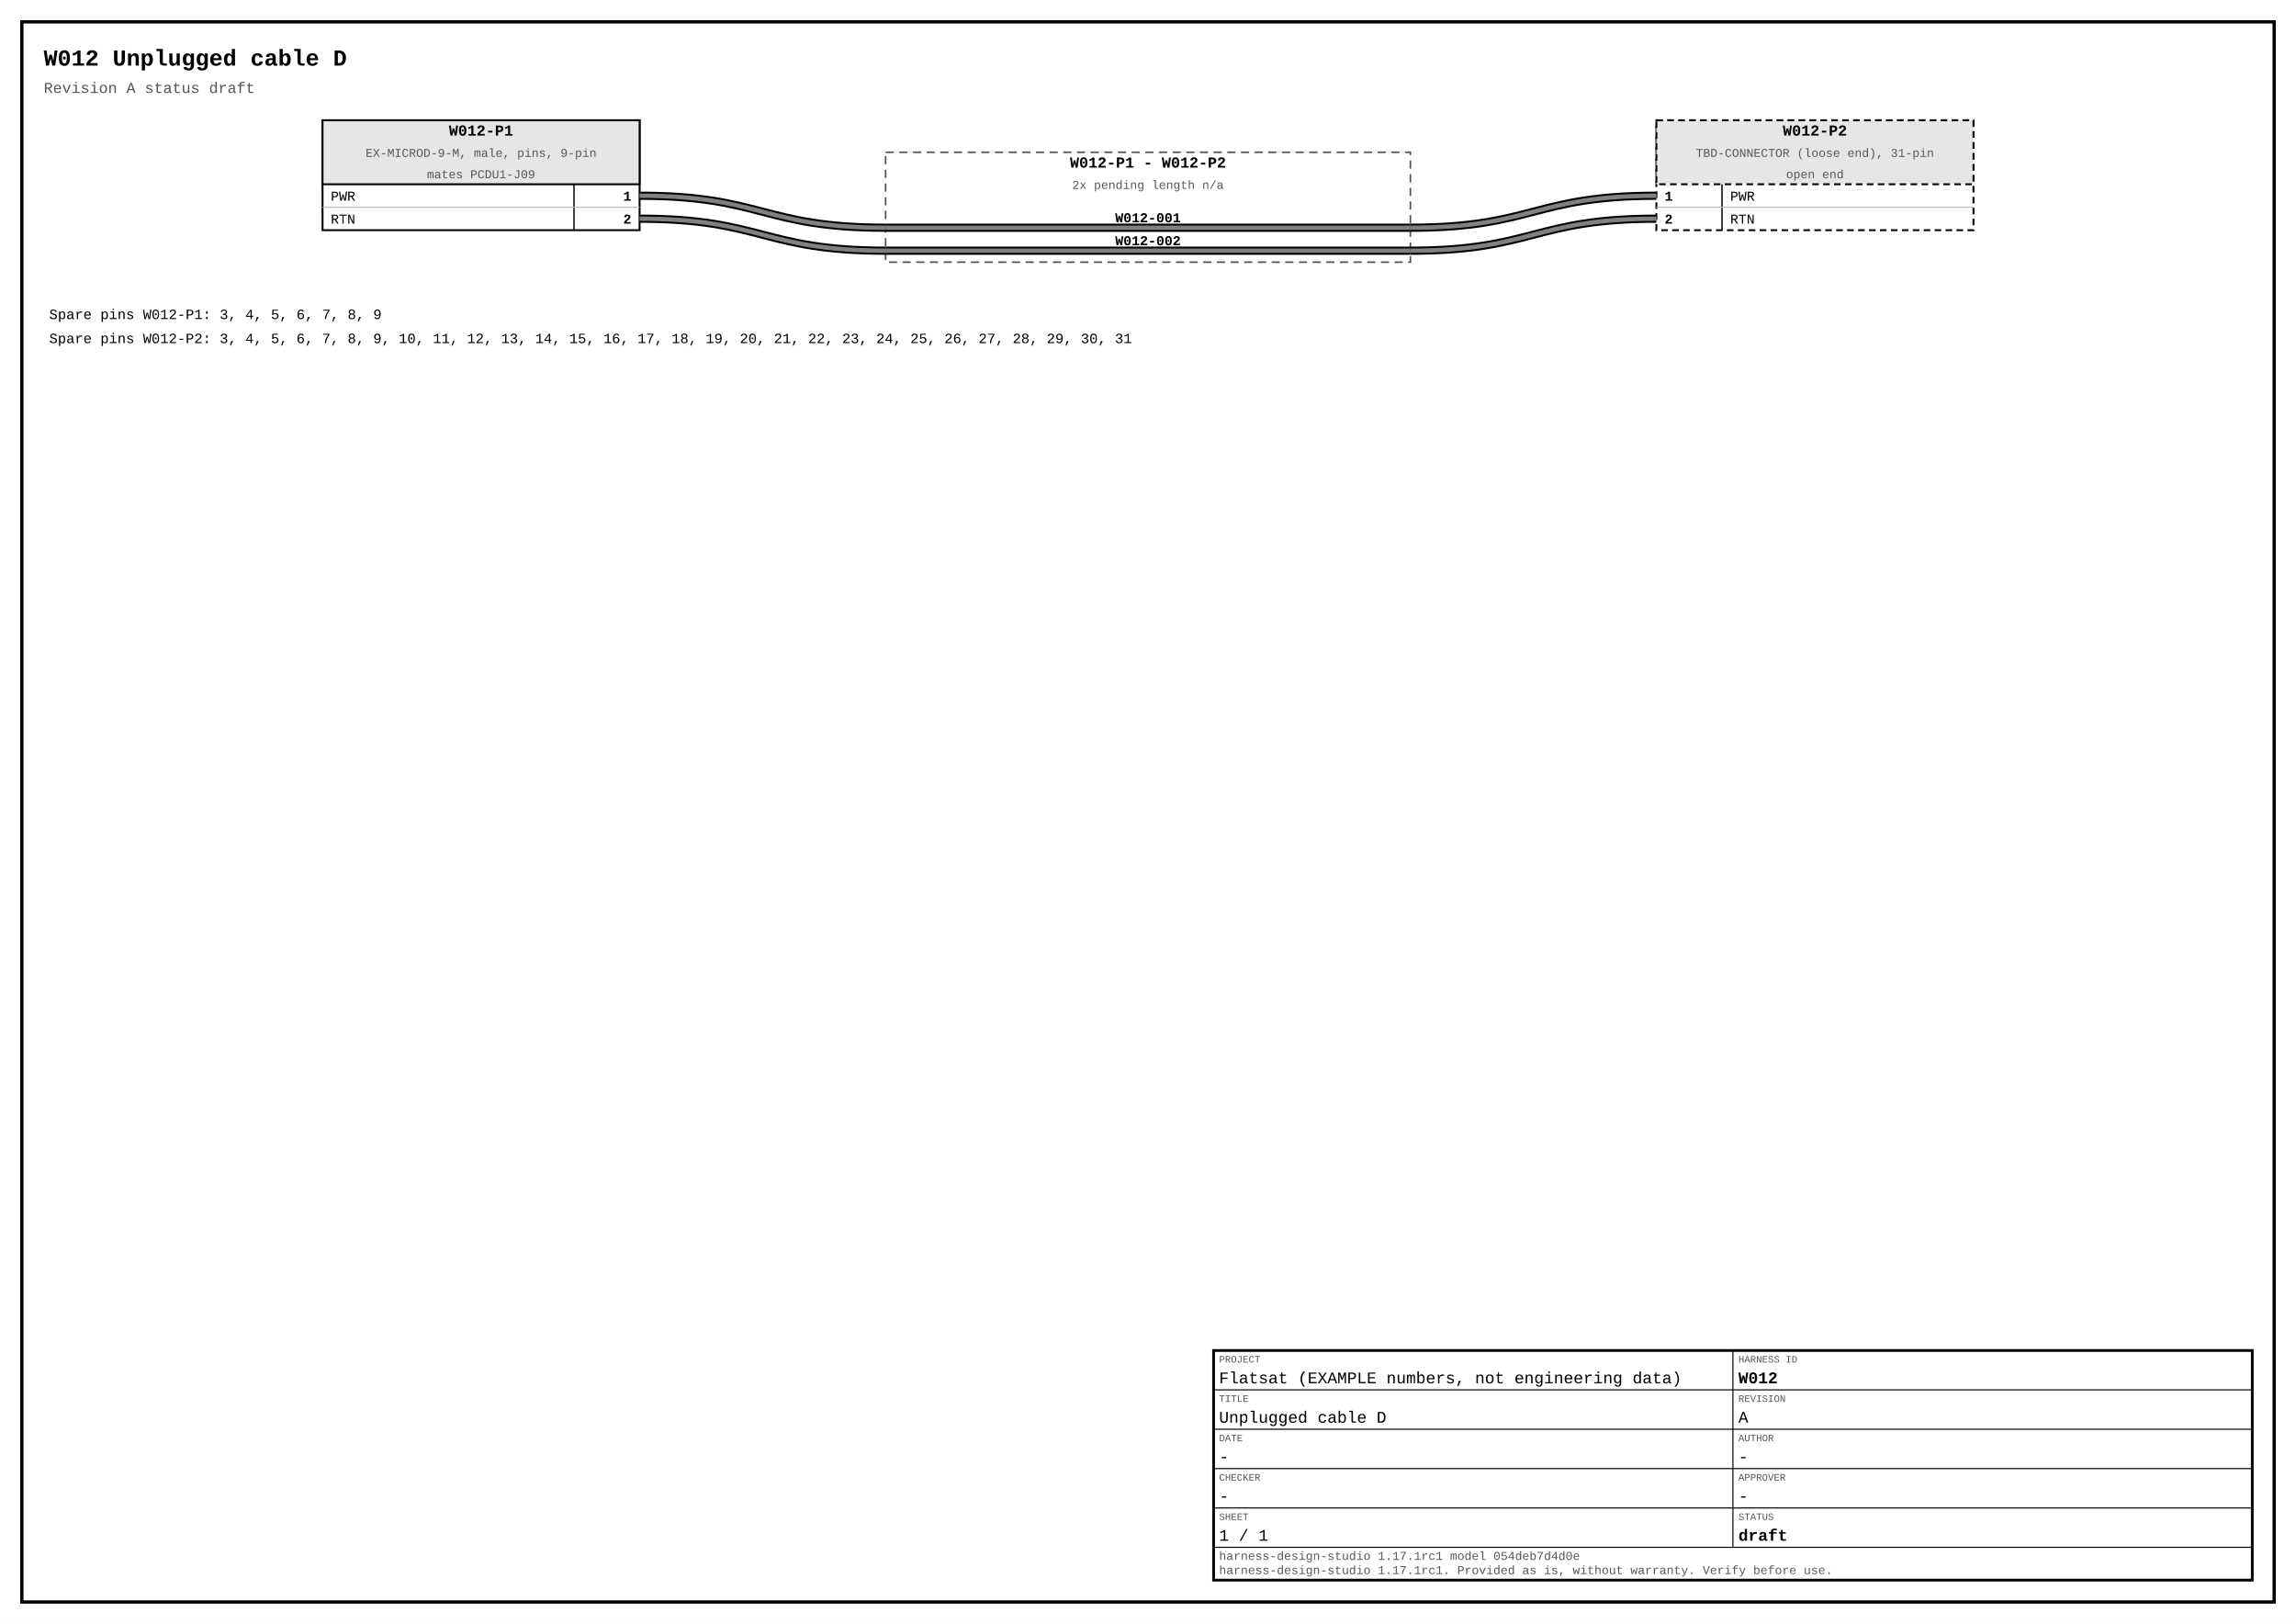
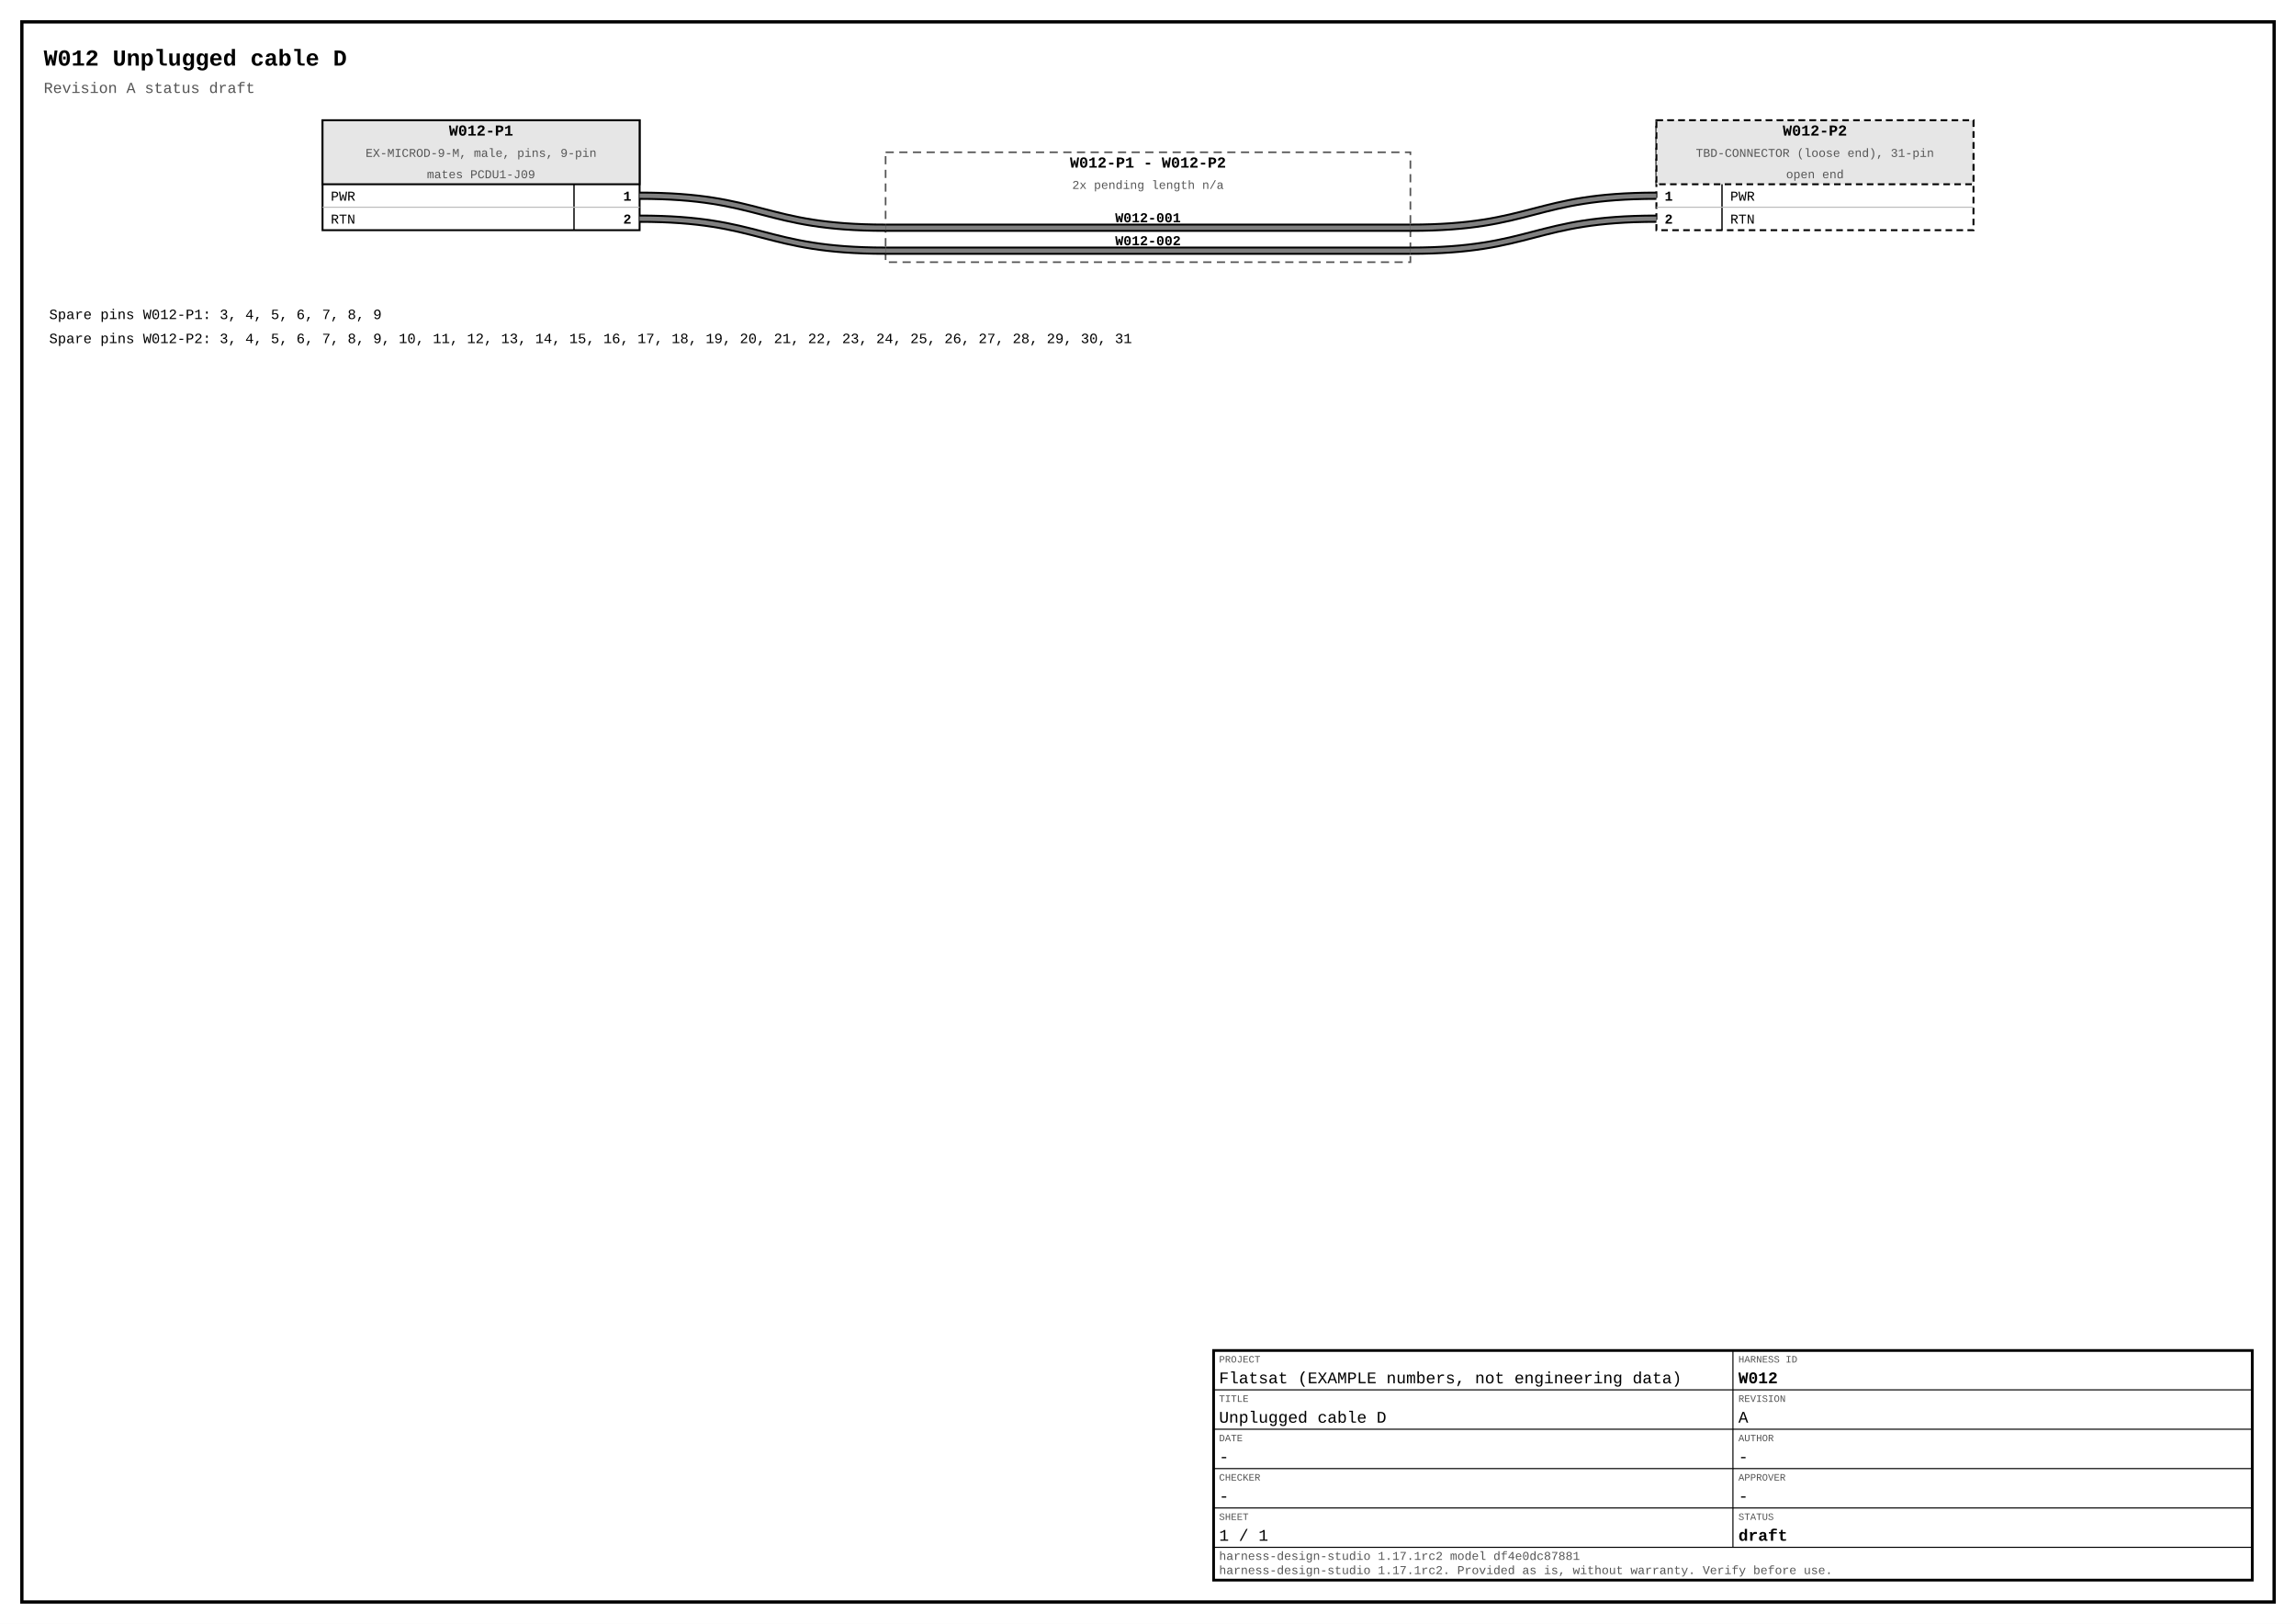
<svg xmlns="http://www.w3.org/2000/svg" width="420mm" height="297mm" viewBox="0 0 420 297" font-family="Courier New, Courier, monospace">
  <rect x="0" y="0" width="420" height="297" fill="#ffffff" />
  <rect x="4" y="4" width="412" height="289" fill="none" stroke="#000000" stroke-width="0.6" />
  <text x="8" y="12" font-size="4.2" font-weight="bold" text-anchor="start" fill="#000000">W012  Unplugged cable D</text>
  <text x="8" y="17" font-size="2.8" text-anchor="start" fill="#555555">Revision A  status draft</text>
  <rect x="59" y="22" width="58" height="20.1" fill="#ffffff" stroke="#000000" stroke-width="0.35" />
  <rect x="59" y="22" width="58" height="11.7" fill="#e6e6e6" stroke="#000000" stroke-width="0.35" />
  <text x="88" y="24.8" font-size="2.8" font-weight="bold" text-anchor="middle" fill="#000000">W012-P1</text>
  <text x="88" y="28.7" font-size="2.2" text-anchor="middle" fill="#555555">EX-MICROD-9-M, male, pins, 9-pin</text>
  <text x="88" y="32.6" font-size="2.2" text-anchor="middle" fill="#555555">mates PCDU1-J09</text>
  <line x1="105" y1="33.7" x2="105" y2="42.1" stroke="#000000" stroke-width="0.25" />
  <line x1="59" y1="37.9" x2="117" y2="37.9" stroke="#bbbbbb" stroke-width="0.2" />
  <text x="60.5" y="36.7" font-size="2.5" text-anchor="start" fill="#000000" data-ref="sig/W012-P1/1">PWR</text>
  <text x="115.5" y="36.7" font-size="2.5" font-weight="bold" text-anchor="end" fill="#000000" data-ref="pin/W012-P1/1">1</text>
  <text x="60.5" y="40.9" font-size="2.5" text-anchor="start" fill="#000000" data-ref="sig/W012-P1/2">RTN</text>
  <text x="115.5" y="40.9" font-size="2.5" font-weight="bold" text-anchor="end" fill="#000000" data-ref="pin/W012-P1/2">2</text>
  <rect x="303" y="22" width="58" height="20.1" fill="#ffffff" stroke="#000000" stroke-width="0.35" stroke-dasharray="1.2 0.8" />
  <rect x="303" y="22" width="58" height="11.7" fill="#e6e6e6" stroke="#000000" stroke-width="0.35" stroke-dasharray="1.2 0.8" />
  <text x="332" y="24.8" font-size="2.8" font-weight="bold" text-anchor="middle" fill="#000000">W012-P2</text>
  <text x="332" y="28.7" font-size="2.2" text-anchor="middle" fill="#555555" data-ref="part/W012-P2">TBD-CONNECTOR (loose end), 31-pin</text>
  <text x="332" y="32.6" font-size="2.2" text-anchor="middle" fill="#555555" data-ref="end/W012-P2">open end</text>
  <line x1="315" y1="33.7" x2="315" y2="42.1" stroke="#000000" stroke-width="0.25" />
  <line x1="303" y1="37.9" x2="361" y2="37.9" stroke="#bbbbbb" stroke-width="0.2" />
  <text x="304.5" y="36.7" font-size="2.5" font-weight="bold" text-anchor="start" fill="#000000" data-ref="pin/W012-P2/1">1</text>
  <text x="316.5" y="36.7" font-size="2.5" text-anchor="start" fill="#000000" data-ref="sig/W012-P2/1">PWR</text>
  <text x="304.5" y="40.9" font-size="2.5" font-weight="bold" text-anchor="start" fill="#000000" data-ref="pin/W012-P2/2">2</text>
  <text x="316.5" y="40.9" font-size="2.5" text-anchor="start" fill="#000000" data-ref="sig/W012-P2/2">RTN</text>
  <rect x="162" y="27.85" width="96" height="20.1" fill="none" stroke="#555555" stroke-width="0.3" stroke-dasharray="1.5 1" />
  <text x="210" y="30.65" font-size="2.8" font-weight="bold" text-anchor="middle" fill="#000000">W012-P1 - W012-P2</text>
  <text x="210" y="34.55" font-size="2.2" text-anchor="middle" fill="#555555">2x  pending  length n/a</text>
  <path d="M 117 35.8 C 139.5 35.8 139.5 41.65 162 41.65" fill="none" stroke="#000000" stroke-width="1.5" />
  <line x1="162" y1="41.65" x2="258" y2="41.65" stroke="#000000" stroke-width="1.5" />
  <path d="M 258 41.65 C 280.5 41.65 280.5 35.8 303 35.8" fill="none" stroke="#000000" stroke-width="1.5" />
  <path d="M 117 35.8 C 139.5 35.8 139.5 41.65 162 41.65" fill="none" stroke="#808080" stroke-width="0.8" />
  <line x1="162" y1="41.65" x2="258" y2="41.65" stroke="#808080" stroke-width="0.8" />
  <path d="M 258 41.65 C 280.5 41.65 280.5 35.8 303 35.8" fill="none" stroke="#808080" stroke-width="0.8" />
  <text x="210" y="40.65" font-size="2.5" font-weight="bold" text-anchor="middle" fill="#000000">W012-001</text>
  <path d="M 117 40 C 139.5 40 139.5 45.85 162 45.85" fill="none" stroke="#000000" stroke-width="1.5" />
  <line x1="162" y1="45.85" x2="258" y2="45.85" stroke="#000000" stroke-width="1.5" />
  <path d="M 258 45.85 C 280.5 45.85 280.5 40 303 40" fill="none" stroke="#000000" stroke-width="1.5" />
  <path d="M 117 40 C 139.5 40 139.5 45.85 162 45.85" fill="none" stroke="#808080" stroke-width="0.8" />
  <line x1="162" y1="45.85" x2="258" y2="45.85" stroke="#808080" stroke-width="0.8" />
  <path d="M 258 45.85 C 280.5 45.85 280.5 40 303 40" fill="none" stroke="#808080" stroke-width="0.8" />
  <text x="210" y="44.85" font-size="2.5" font-weight="bold" text-anchor="middle" fill="#000000">W012-002</text>
  <text x="9" y="58.35" font-size="2.6" text-anchor="start" fill="#000000">Spare pins W012-P1: 3, 4, 5, 6, 7, 8, 9</text>
  <text x="9" y="62.75" font-size="2.6" text-anchor="start" fill="#000000">Spare pins W012-P2: 3, 4, 5, 6, 7, 8, 9, 10, 11, 12, 13, 14, 15, 16, 17, 18, 19, 20, 21, 22, 23, 24, 25, 26, 27, 28, 29, 30, 31</text>
  <rect x="222" y="247" width="190" height="42" fill="none" stroke="#000000" stroke-width="0.5" />
  <line x1="222" y1="247" x2="317" y2="247" stroke="#000000" stroke-width="0.2" />
  <text x="223" y="249.2" font-size="1.8" text-anchor="start" fill="#555555">PROJECT</text>
  <text x="223" y="253" font-size="3" text-anchor="start" fill="#000000">Flatsat (EXAMPLE numbers, not engineering data)</text>
  <line x1="317" y1="247" x2="412" y2="247" stroke="#000000" stroke-width="0.2" />
  <text x="318" y="249.2" font-size="1.8" text-anchor="start" fill="#555555">HARNESS ID</text>
  <text x="318" y="253" font-size="3" font-weight="bold" text-anchor="start" fill="#000000">W012</text>
  <line x1="222" y1="254.2" x2="317" y2="254.2" stroke="#000000" stroke-width="0.2" />
  <text x="223" y="256.4" font-size="1.8" text-anchor="start" fill="#555555">TITLE</text>
  <text x="223" y="260.2" font-size="3" text-anchor="start" fill="#000000">Unplugged cable D</text>
  <line x1="317" y1="254.2" x2="412" y2="254.2" stroke="#000000" stroke-width="0.2" />
  <text x="318" y="256.4" font-size="1.8" text-anchor="start" fill="#555555">REVISION</text>
  <text x="318" y="260.2" font-size="3" text-anchor="start" fill="#000000">A</text>
  <line x1="222" y1="261.4" x2="317" y2="261.4" stroke="#000000" stroke-width="0.2" />
  <text x="223" y="263.6" font-size="1.8" text-anchor="start" fill="#555555">DATE</text>
  <text x="223" y="267.4" font-size="3" text-anchor="start" fill="#000000">-</text>
  <line x1="317" y1="261.4" x2="412" y2="261.4" stroke="#000000" stroke-width="0.2" />
  <text x="318" y="263.6" font-size="1.8" text-anchor="start" fill="#555555">AUTHOR</text>
  <text x="318" y="267.4" font-size="3" text-anchor="start" fill="#000000">-</text>
  <line x1="222" y1="268.6" x2="317" y2="268.6" stroke="#000000" stroke-width="0.2" />
  <text x="223" y="270.8" font-size="1.8" text-anchor="start" fill="#555555">CHECKER</text>
  <text x="223" y="274.6" font-size="3" text-anchor="start" fill="#000000">-</text>
  <line x1="317" y1="268.6" x2="412" y2="268.6" stroke="#000000" stroke-width="0.2" />
  <text x="318" y="270.8" font-size="1.8" text-anchor="start" fill="#555555">APPROVER</text>
  <text x="318" y="274.6" font-size="3" text-anchor="start" fill="#000000">-</text>
  <line x1="222" y1="275.8" x2="317" y2="275.8" stroke="#000000" stroke-width="0.2" />
  <text x="223" y="278" font-size="1.8" text-anchor="start" fill="#555555">SHEET</text>
  <text x="223" y="281.8" font-size="3" text-anchor="start" fill="#000000">1 / 1</text>
  <line x1="317" y1="275.8" x2="412" y2="275.8" stroke="#000000" stroke-width="0.2" />
  <text x="318" y="278" font-size="1.8" text-anchor="start" fill="#555555">STATUS</text>
  <text x="318" y="281.8" font-size="3" font-weight="bold" text-anchor="start" fill="#000000">draft</text>
  <line x1="317" y1="247" x2="317" y2="283" stroke="#000000" stroke-width="0.2" />
  <line x1="222" y1="283" x2="412" y2="283" stroke="#000000" stroke-width="0.2" />
-   <text x="223" y="285.3" font-size="2.2" text-anchor="start" fill="#555555">harness-design-studio 1.17.1rc1 model 054deb7d4d0e</text>
-   <text x="223" y="287.9" font-size="2.2" text-anchor="start" fill="#555555">harness-design-studio 1.17.1rc1. Provided as is, without warranty. Verify before use.</text>
+   <text x="223" y="285.3" font-size="2.2" text-anchor="start" fill="#555555">harness-design-studio 1.17.1rc2 model df4e0dc87881</text>
+   <text x="223" y="287.9" font-size="2.2" text-anchor="start" fill="#555555">harness-design-studio 1.17.1rc2. Provided as is, without warranty. Verify before use.</text>
</svg>
